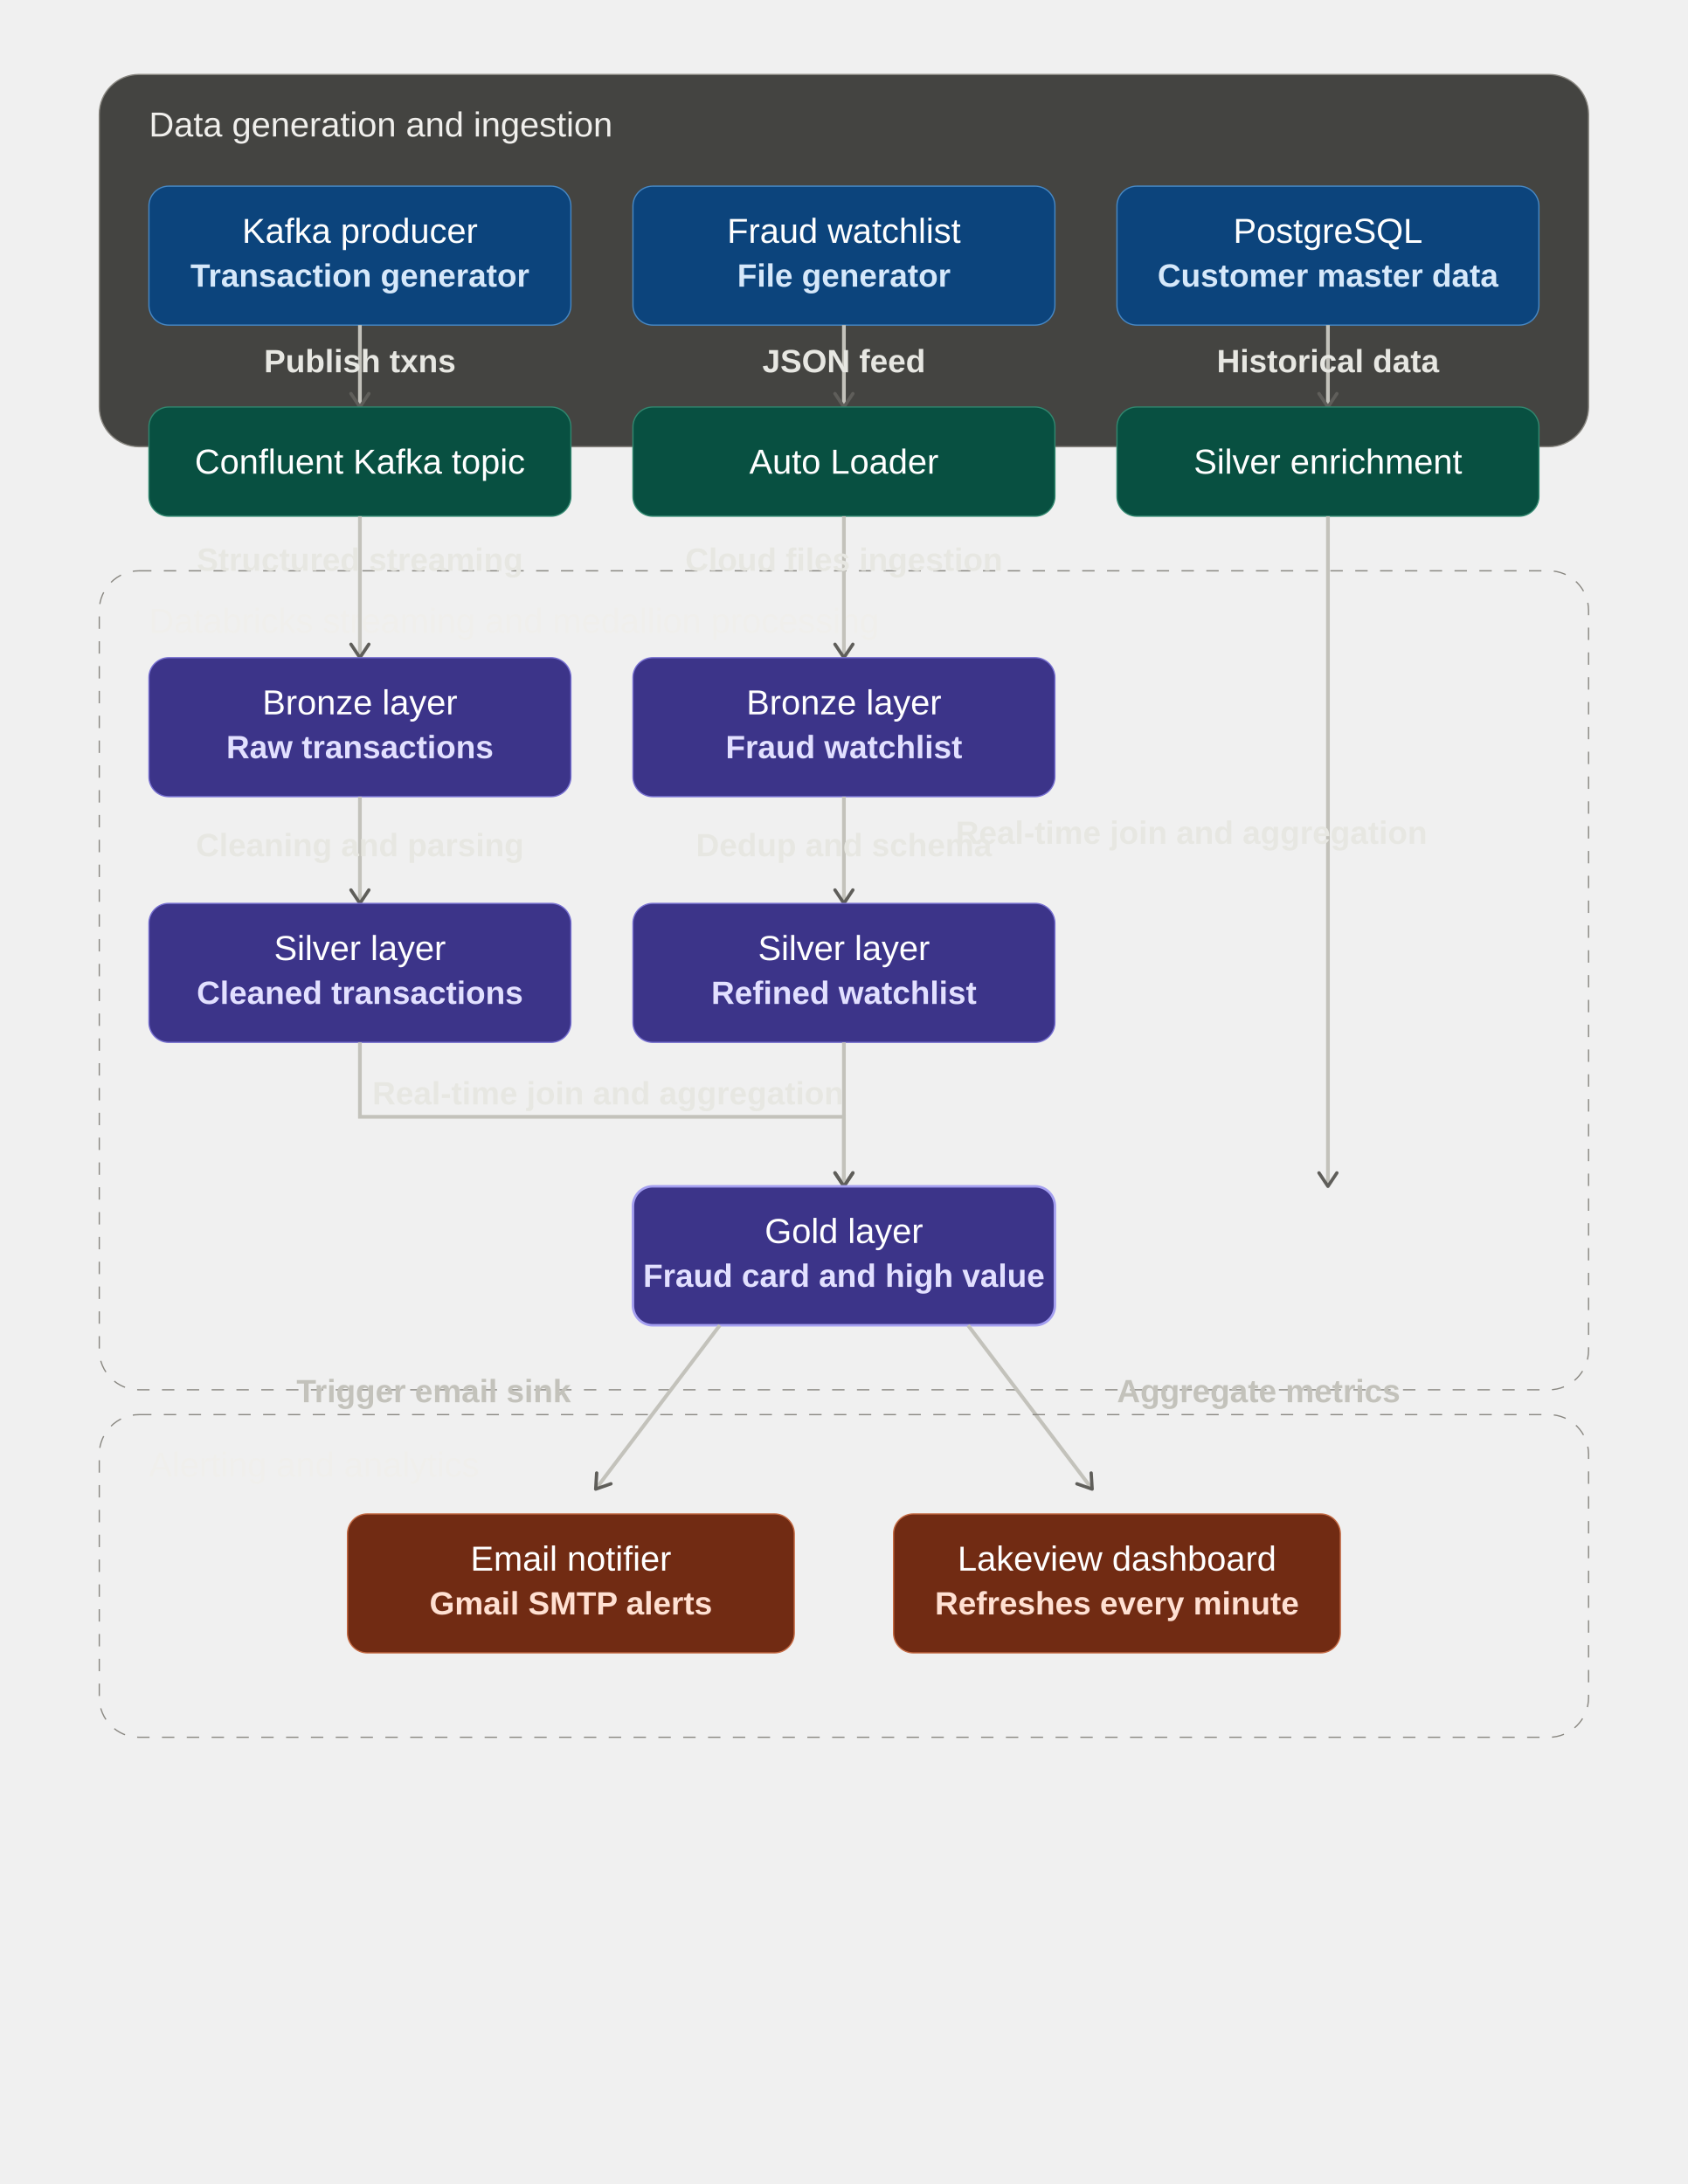
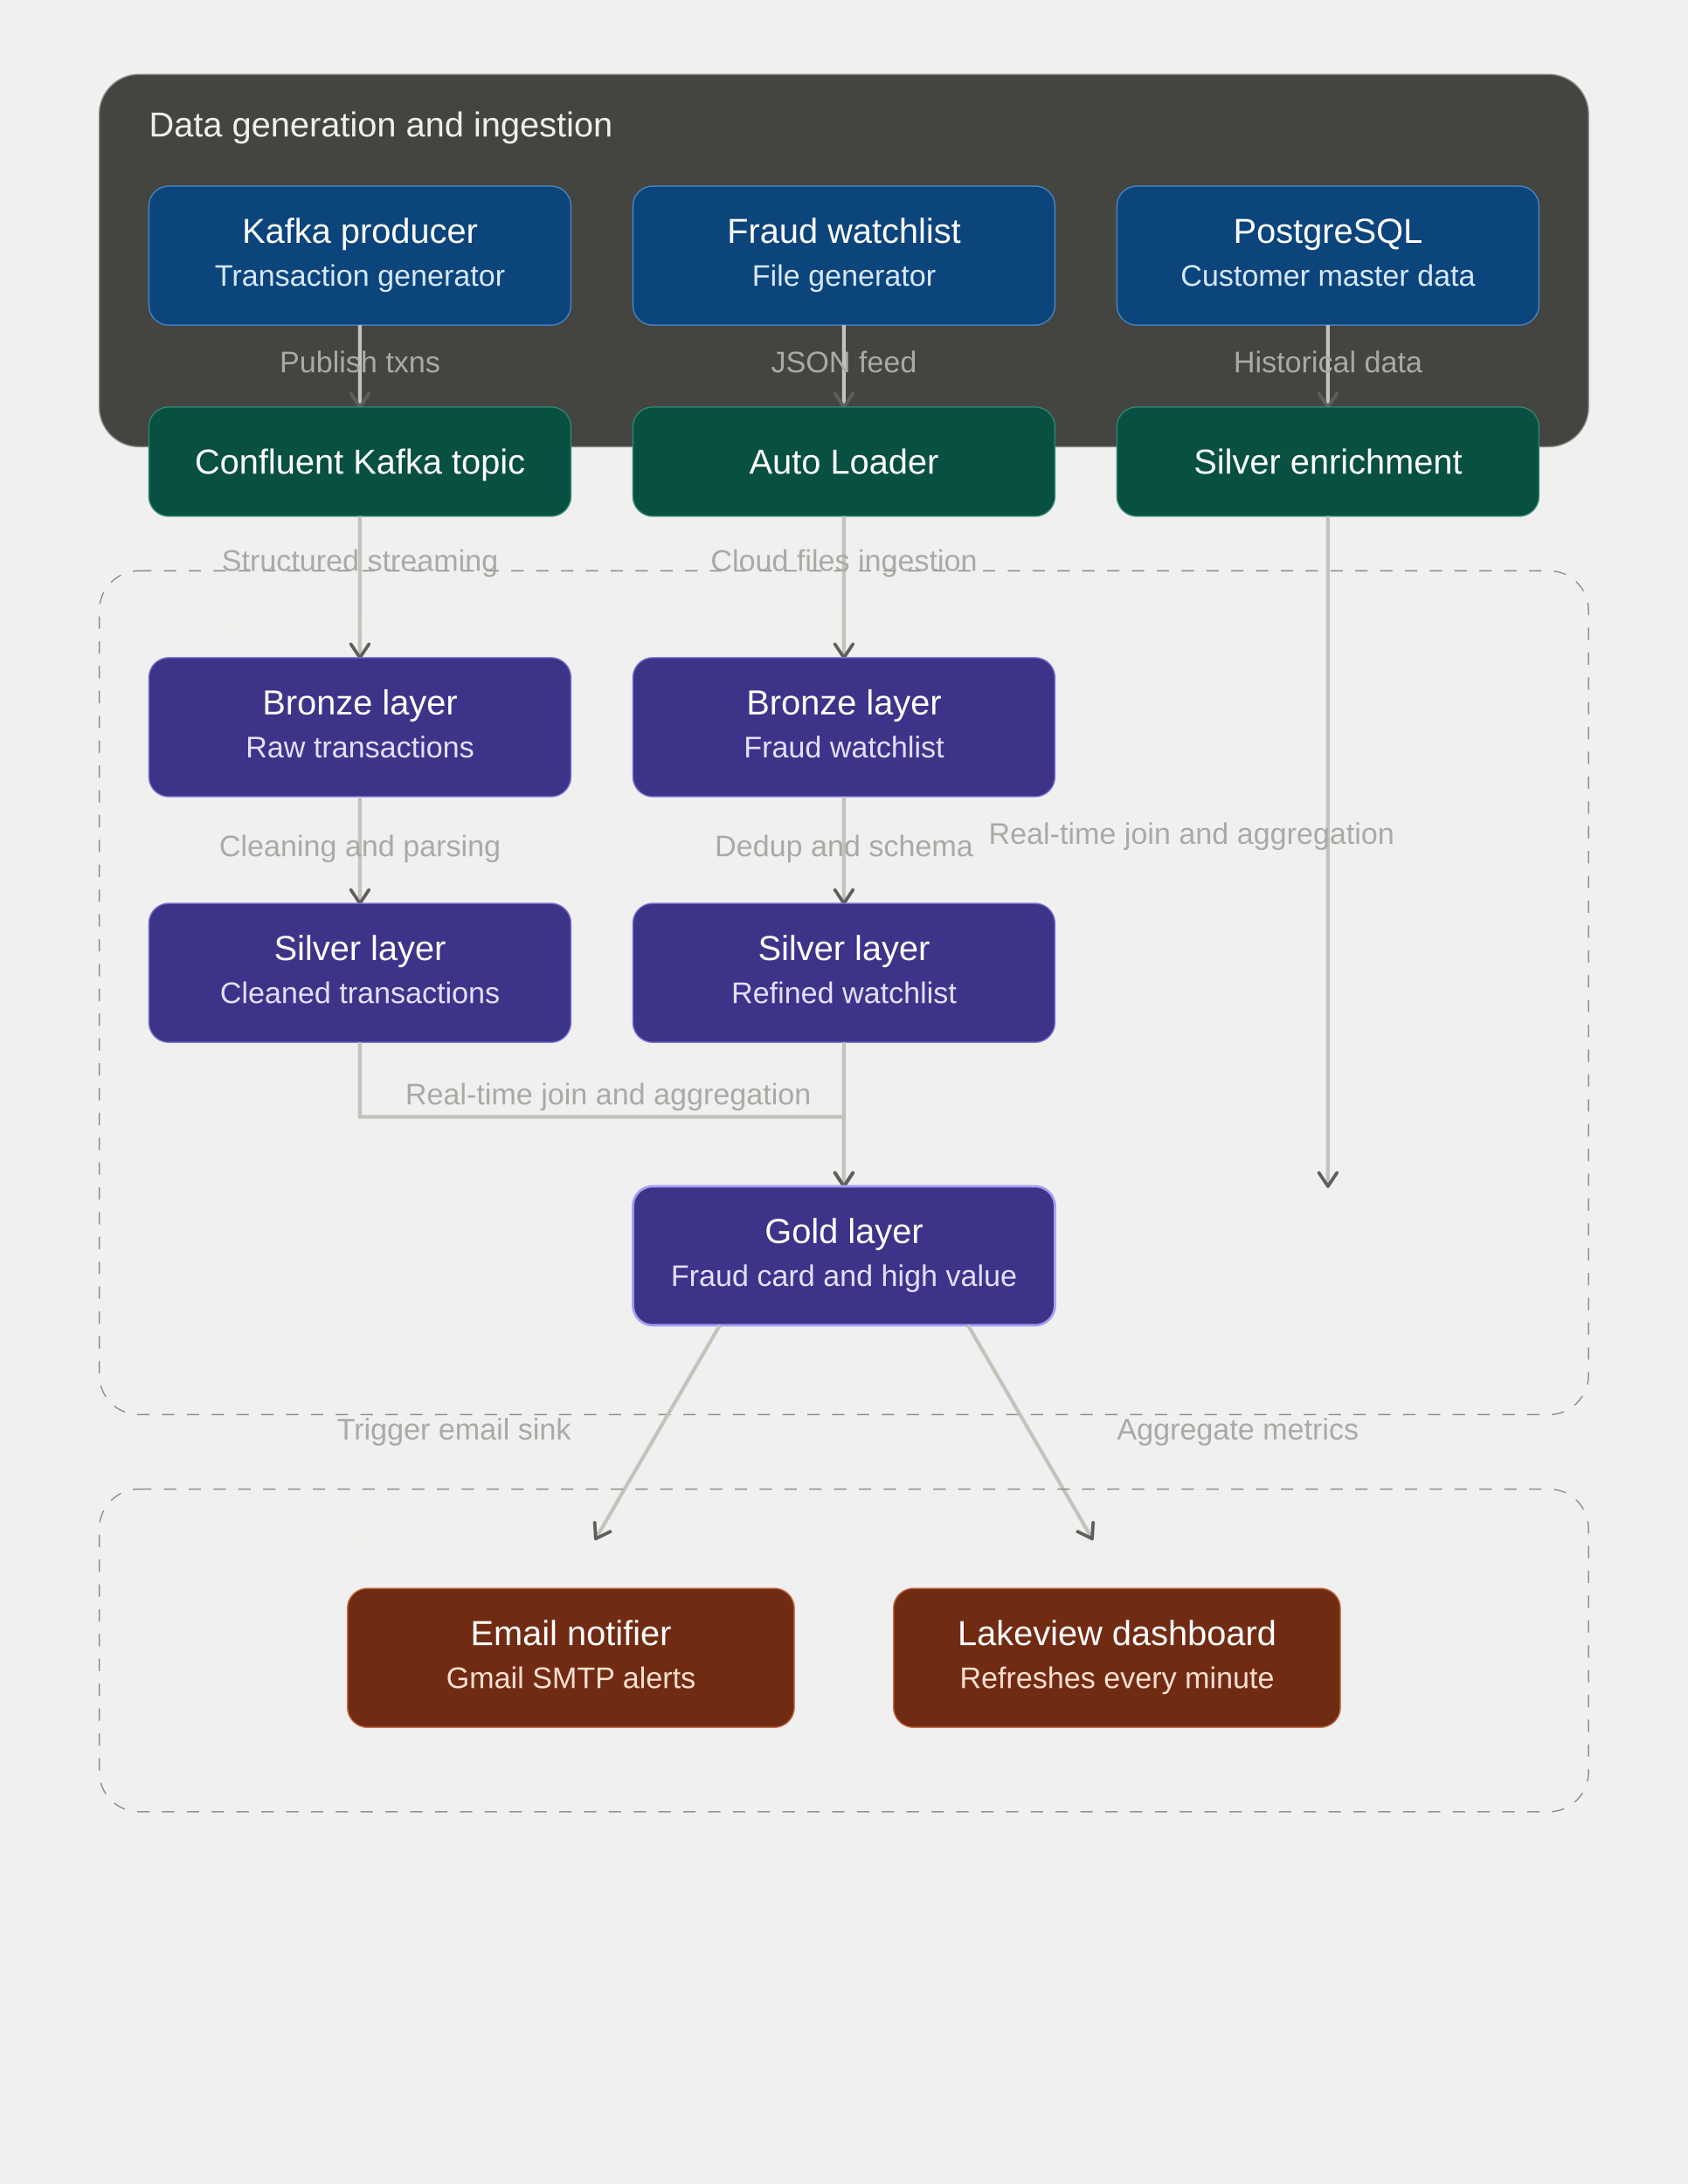
<svg xmlns="http://www.w3.org/2000/svg" width="680" height="880" viewBox="0 0 680 880" role="img" aria-labelledby="fgTitle fgDesc">
  <defs>
    <marker id="arrow" viewBox="0 0 10 10" refX="8" refY="5" markerWidth="6" markerHeight="6" orient="auto-start-reverse">
      <path d="M2 1L8 5L2 9" fill="none" stroke="#5F5E5A" stroke-width="1.5" stroke-linecap="round" stroke-linejoin="round" />
    </marker>
  </defs>
  <style>
    .box-fill-source   { fill: #0C447C; stroke: #4788C4; }
    .box-fill-ingest   { fill: #085041; stroke: #31876F; }
    .box-fill-medal    { fill: #3C3489; stroke: #7770D1; }
    .box-fill-medal-hl { fill: #3C3489; stroke: #A49FF0; }
    .box-fill-out      { fill: #712B13; stroke: #C56A43; }
    .container-fill    { fill: #444441; stroke: #898781; }
    .container-dashed  { fill: none; stroke: #898781; stroke-dasharray: 5 5; }
    .txt-title  { font-family: -apple-system, "Segoe UI", Arial, sans-serif; font-size: 14px; font-weight: 500; }
-     .txt-sub    { font-family: -apple-system, "Segoe UI", Arial, sans-serif; font-size: 13px; font-weight: 600; }
+     .txt-sub    { font-family: -apple-system, "Segoe UI", Arial, sans-serif; font-size: 12px; font-weight: 500; }
    .txt-head   { font-family: -apple-system, "Segoe UI", Arial, sans-serif; font-size: 14px; font-weight: 500; }
    .txt-src    { fill: #FFFFFF; }
    .txt-src-sub{ fill: #D6E8FA; }
    .txt-ing    { fill: #FFFFFF; }
    .txt-med    { fill: #FFFFFF; }
    .txt-med-sub{ fill: #E2E0FF; }
    .txt-out    { fill: #FFFFFF; }
    .txt-out-sub{ fill: #FFE0D2; }
    .txt-head-c { fill: #F0EFEC; }
    .arrow-line { stroke: #C3C2BB; stroke-width: 1.5; fill: none; }
  </style>
  <g>
    <rect class="container-fill" x="40" y="30" width="600" height="150" rx="16" stroke-width="0.5" />
    <text class="txt-head txt-head-c" x="60" y="55">Data generation and ingestion</text>
  </g>
  <g>
    <rect class="box-fill-source" x="60" y="75" width="170" height="56" rx="8" stroke-width="0.5" />
    <text class="txt-title txt-src" x="145" y="93" text-anchor="middle" dominant-baseline="central">Kafka producer</text>
    <text class="txt-sub txt-src-sub" x="145" y="111" text-anchor="middle" dominant-baseline="central">Transaction generator</text>
  </g>
  <g>
    <rect class="box-fill-source" x="255" y="75" width="170" height="56" rx="8" stroke-width="0.5" />
    <text class="txt-title txt-src" x="340" y="93" text-anchor="middle" dominant-baseline="central">Fraud watchlist</text>
    <text class="txt-sub txt-src-sub" x="340" y="111" text-anchor="middle" dominant-baseline="central">File generator</text>
  </g>
  <g>
    <rect class="box-fill-source" x="450" y="75" width="170" height="56" rx="8" stroke-width="0.5" />
    <text class="txt-title txt-src" x="535" y="93" text-anchor="middle" dominant-baseline="central">PostgreSQL</text>
    <text class="txt-sub txt-src-sub" x="535" y="111" text-anchor="middle" dominant-baseline="central">Customer master data</text>
  </g>
  <line class="arrow-line" x1="145" y1="131" x2="145" y2="164" marker-end="url(#arrow)" />
-   <text class="txt-sub" x="145" y="150" text-anchor="middle" fill="#E7E7E2">Publish txns</text>
+   <text class="txt-sub" x="145" y="150" text-anchor="middle" fill="#A9AAA5">Publish txns</text>
  <line class="arrow-line" x1="340" y1="131" x2="340" y2="164" marker-end="url(#arrow)" />
-   <text class="txt-sub" x="340" y="150" text-anchor="middle" fill="#E7E7E2">JSON feed</text>
+   <text class="txt-sub" x="340" y="150" text-anchor="middle" fill="#A9AAA5">JSON feed</text>
  <line class="arrow-line" x1="535" y1="131" x2="535" y2="164" marker-end="url(#arrow)" />
-   <text class="txt-sub" x="535" y="150" text-anchor="middle" fill="#E7E7E2">Historical data</text>
+   <text class="txt-sub" x="535" y="150" text-anchor="middle" fill="#A9AAA5">Historical data</text>
  <g>
    <rect class="box-fill-ingest" x="60" y="164" width="170" height="44" rx="8" stroke-width="0.5" />
    <text class="txt-title txt-ing" x="145" y="186" text-anchor="middle" dominant-baseline="central">Confluent Kafka topic</text>
  </g>
  <g>
    <rect class="box-fill-ingest" x="255" y="164" width="170" height="44" rx="8" stroke-width="0.5" />
    <text class="txt-title txt-ing" x="340" y="186" text-anchor="middle" dominant-baseline="central">Auto Loader</text>
  </g>
  <g>
    <rect class="box-fill-ingest" x="450" y="164" width="170" height="44" rx="8" stroke-width="0.5" />
    <text class="txt-title txt-ing" x="535" y="186" text-anchor="middle" dominant-baseline="central">Silver enrichment</text>
  </g>
-   <rect class="container-dashed" x="40" y="230" width="600" height="330" rx="16" stroke-width="0.5" />
+   <rect class="container-dashed" x="40" y="230" width="600" height="340" rx="16" stroke-width="0.5" />
  <text class="txt-head txt-head-c" x="60" y="255">Databricks streaming and medallion processing</text>
  <line class="arrow-line" x1="145" y1="208" x2="145" y2="265" marker-end="url(#arrow)" />
-   <text class="txt-sub" x="145" y="230" text-anchor="middle" fill="#E7E7E2">Structured streaming</text>
+   <text class="txt-sub" x="145" y="230" text-anchor="middle" fill="#A9AAA5">Structured streaming</text>
  <line class="arrow-line" x1="340" y1="208" x2="340" y2="265" marker-end="url(#arrow)" />
-   <text class="txt-sub" x="340" y="230" text-anchor="middle" fill="#E7E7E2">Cloud files ingestion</text>
+   <text class="txt-sub" x="340" y="230" text-anchor="middle" fill="#A9AAA5">Cloud files ingestion</text>
  <g>
    <rect class="box-fill-medal" x="60" y="265" width="170" height="56" rx="8" stroke-width="0.5" />
    <text class="txt-title txt-med" x="145" y="283" text-anchor="middle" dominant-baseline="central">Bronze layer</text>
    <text class="txt-sub txt-med-sub" x="145" y="301" text-anchor="middle" dominant-baseline="central">Raw transactions</text>
  </g>
  <g>
    <rect class="box-fill-medal" x="255" y="265" width="170" height="56" rx="8" stroke-width="0.5" />
    <text class="txt-title txt-med" x="340" y="283" text-anchor="middle" dominant-baseline="central">Bronze layer</text>
    <text class="txt-sub txt-med-sub" x="340" y="301" text-anchor="middle" dominant-baseline="central">Fraud watchlist</text>
  </g>
  <line class="arrow-line" x1="145" y1="321" x2="145" y2="364" marker-end="url(#arrow)" />
-   <text class="txt-sub" x="145" y="345" text-anchor="middle" fill="#E7E7E2">Cleaning and parsing</text>
+   <text class="txt-sub" x="145" y="345" text-anchor="middle" fill="#A9AAA5">Cleaning and parsing</text>
  <line class="arrow-line" x1="340" y1="321" x2="340" y2="364" marker-end="url(#arrow)" />
-   <text class="txt-sub" x="340" y="345" text-anchor="middle" fill="#E7E7E2">Dedup and schema</text>
+   <text class="txt-sub" x="340" y="345" text-anchor="middle" fill="#A9AAA5">Dedup and schema</text>
  <g>
    <rect class="box-fill-medal" x="60" y="364" width="170" height="56" rx="8" stroke-width="0.5" />
    <text class="txt-title txt-med" x="145" y="382" text-anchor="middle" dominant-baseline="central">Silver layer</text>
    <text class="txt-sub txt-med-sub" x="145" y="400" text-anchor="middle" dominant-baseline="central">Cleaned transactions</text>
  </g>
  <g>
    <rect class="box-fill-medal" x="255" y="364" width="170" height="56" rx="8" stroke-width="0.5" />
    <text class="txt-title txt-med" x="340" y="382" text-anchor="middle" dominant-baseline="central">Silver layer</text>
    <text class="txt-sub txt-med-sub" x="340" y="400" text-anchor="middle" dominant-baseline="central">Refined watchlist</text>
  </g>
  <path class="arrow-line" d="M145 420 V450 H340 V478" marker-end="url(#arrow)" />
  <path class="arrow-line" d="M340 420 V478" marker-end="url(#arrow)" />
  <path class="arrow-line" d="M535 208 V478" marker-end="url(#arrow)" />
-   <text class="txt-sub" x="245" y="445" text-anchor="middle" fill="#E7E7E2">Real-time join and aggregation</text>
-   <text class="txt-sub" x="480" y="340" text-anchor="middle" fill="#E7E7E2">Real-time join and aggregation</text>
+   <text class="txt-sub" x="245" y="445" text-anchor="middle" fill="#A9AAA5">Real-time join and aggregation</text>
+   <text class="txt-sub" x="480" y="340" text-anchor="middle" fill="#A9AAA5">Real-time join and aggregation</text>
  <g>
    <rect class="box-fill-medal-hl" x="255" y="478" width="170" height="56" rx="8" stroke-width="1" />
    <text class="txt-title txt-med" x="340" y="496" text-anchor="middle" dominant-baseline="central">Gold layer</text>
    <text class="txt-sub txt-med-sub" x="340" y="514" text-anchor="middle" dominant-baseline="central">Fraud card and high value</text>
  </g>
-   <line class="arrow-line" x1="290" y1="534" x2="240" y2="600" marker-end="url(#arrow)" />
-   <text class="txt-sub" x="230" y="565" text-anchor="end" fill="#C3C2BB">Trigger email sink</text>
-   <line class="arrow-line" x1="390" y1="534" x2="440" y2="600" marker-end="url(#arrow)" />
-   <text class="txt-sub" x="450" y="565" text-anchor="start" fill="#C3C2BB">Aggregate metrics</text>
-   <rect class="container-dashed" x="40" y="570" width="600" height="130" rx="16" stroke-width="0.5" />
-   <text class="txt-head txt-head-c" x="60" y="595">Alerting and analytics</text>
+   <line class="arrow-line" x1="290" y1="534" x2="240" y2="620" marker-end="url(#arrow)" />
+   <text class="txt-sub" x="230" y="580" text-anchor="end" fill="#A9AAA5">Trigger email sink</text>
+   <line class="arrow-line" x1="390" y1="534" x2="440" y2="620" marker-end="url(#arrow)" />
+   <text class="txt-sub" x="450" y="580" text-anchor="start" fill="#A9AAA5">Aggregate metrics</text>
+   <rect class="container-dashed" x="40" y="600" width="600" height="130" rx="16" stroke-width="0.5" />
+   <text class="txt-head txt-head-c" x="60" y="625">Alerting and analytics</text>
  <g>
-     <rect class="box-fill-out" x="140" y="610" width="180" height="56" rx="8" stroke-width="0.5" />
-     <text class="txt-title txt-out" x="230" y="628" text-anchor="middle" dominant-baseline="central">Email notifier</text>
-     <text class="txt-sub txt-out-sub" x="230" y="646" text-anchor="middle" dominant-baseline="central">Gmail SMTP alerts</text>
+     <rect class="box-fill-out" x="140" y="640" width="180" height="56" rx="8" stroke-width="0.5" />
+     <text class="txt-title txt-out" x="230" y="658" text-anchor="middle" dominant-baseline="central">Email notifier</text>
+     <text class="txt-sub txt-out-sub" x="230" y="676" text-anchor="middle" dominant-baseline="central">Gmail SMTP alerts</text>
  </g>
  <g>
-     <rect class="box-fill-out" x="360" y="610" width="180" height="56" rx="8" stroke-width="0.5" />
-     <text class="txt-title txt-out" x="450" y="628" text-anchor="middle" dominant-baseline="central">Lakeview dashboard</text>
-     <text class="txt-sub txt-out-sub" x="450" y="646" text-anchor="middle" dominant-baseline="central">Refreshes every minute</text>
+     <rect class="box-fill-out" x="360" y="640" width="180" height="56" rx="8" stroke-width="0.5" />
+     <text class="txt-title txt-out" x="450" y="658" text-anchor="middle" dominant-baseline="central">Lakeview dashboard</text>
+     <text class="txt-sub txt-out-sub" x="450" y="676" text-anchor="middle" dominant-baseline="central">Refreshes every minute</text>
  </g>
</svg>
